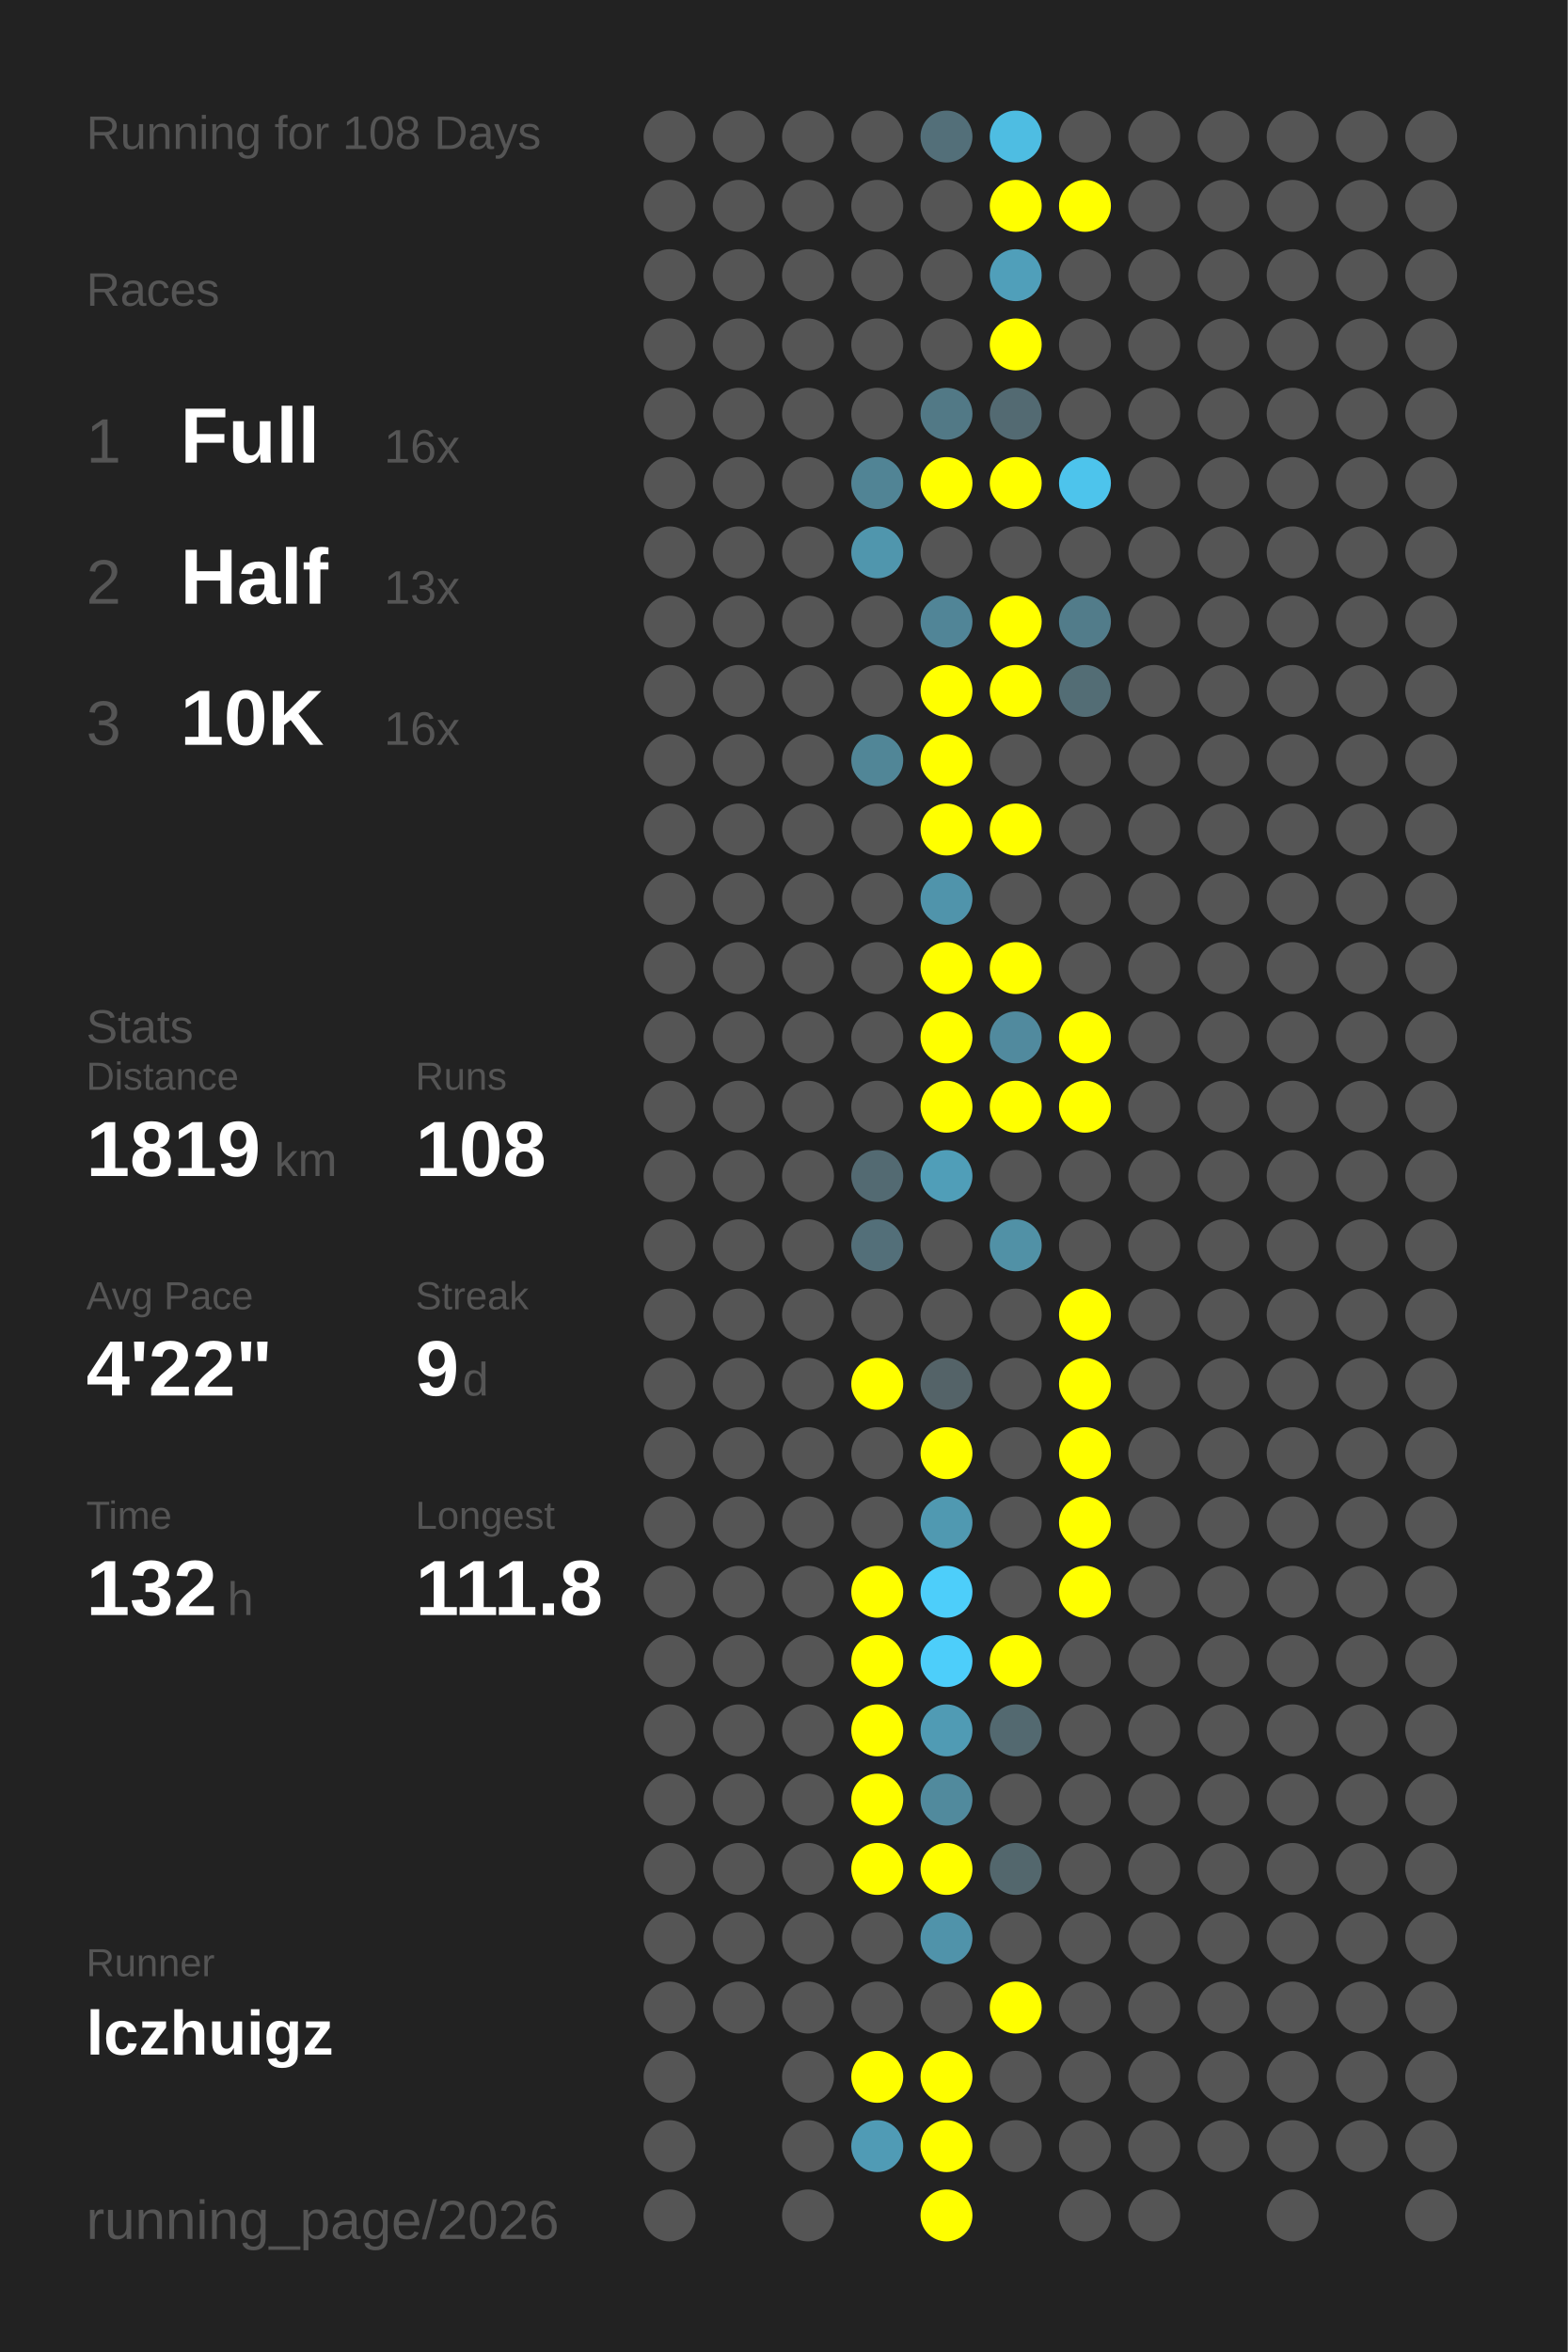
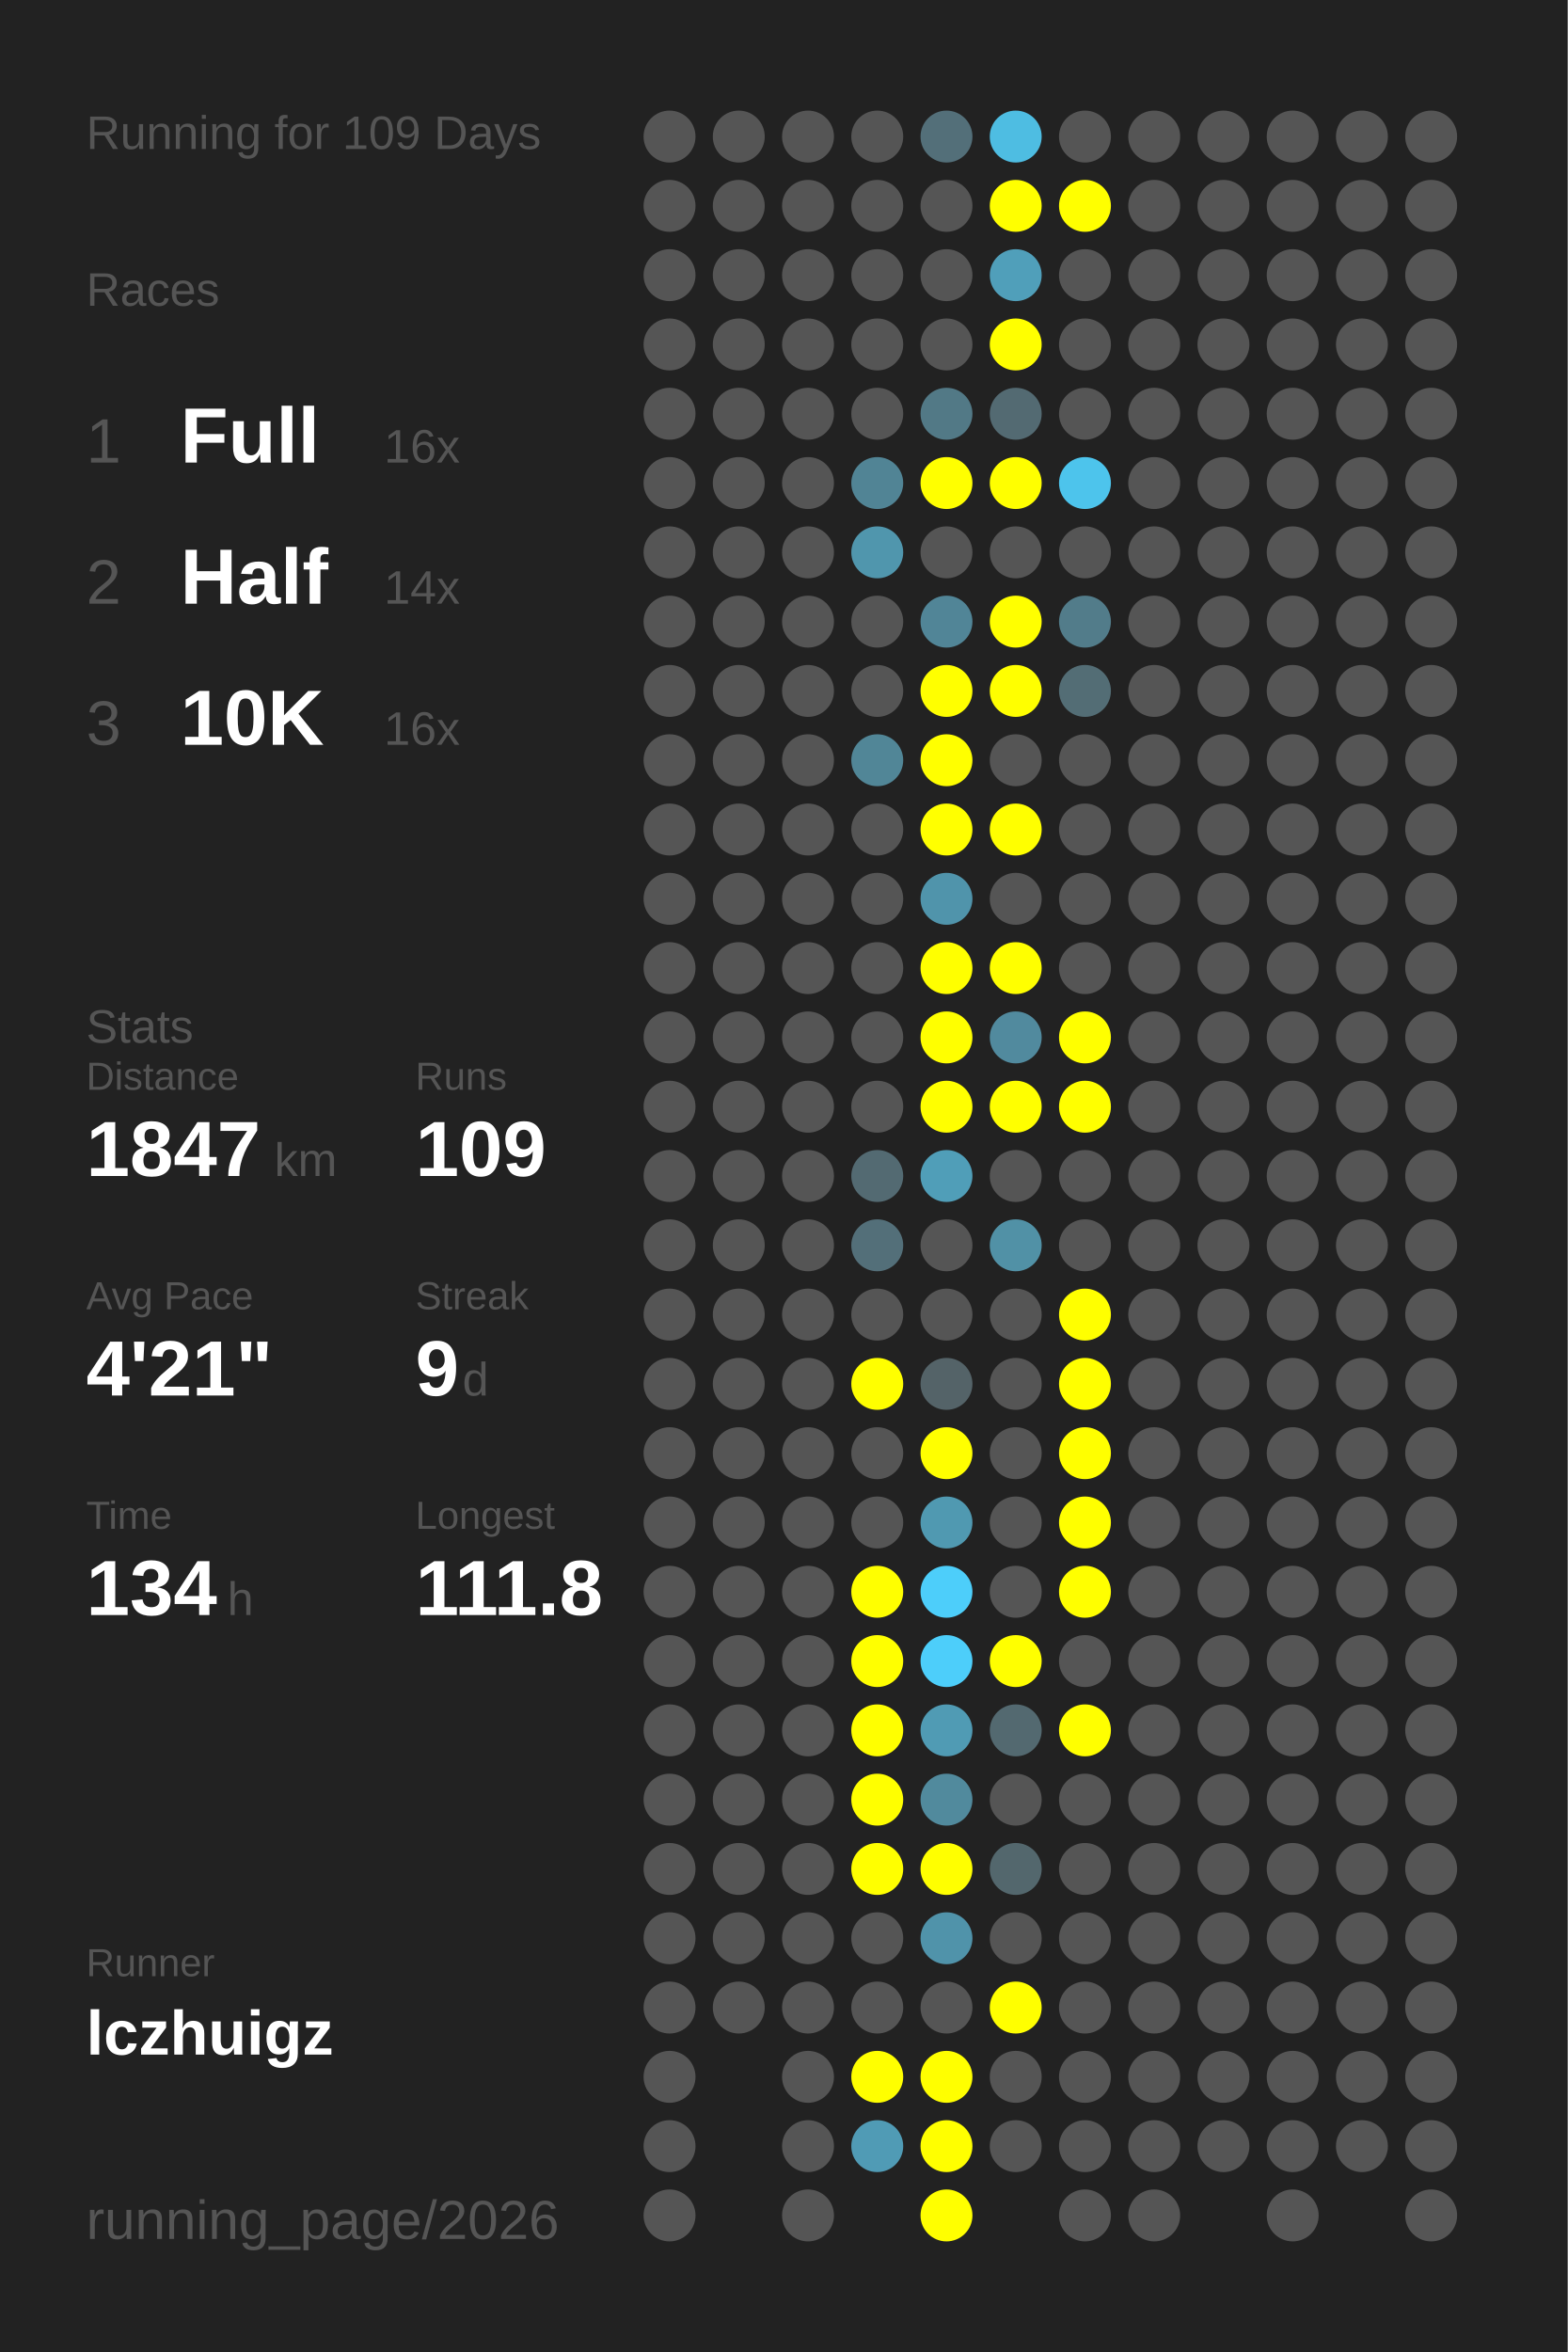
<svg xmlns="http://www.w3.org/2000/svg" baseProfile="full" height="300mm" version="1.1" viewBox="0,0,200,300" width="200mm">
  <defs />
  <rect fill="#222222" height="300" width="200" x="0" y="0" />
-   <text fill="#555555" style="font-size:6px; font-family:Arial;" x="11" y="19">Running for 108 Days</text>
+   <text fill="#555555" style="font-size:6px; font-family:Arial;" x="11" y="19">Running for 109 Days</text>
  <text fill="#555555" style="font-size:6px; font-family:Arial;" x="11" y="39">Races</text>
  <text fill="#555555" style="font-size:8px; font-family:Arial;" x="11" y="59">1</text>
  <text fill="#FFFFFF" style="font-size:10px; font-family:Arial; font-weight:bold;" x="23" y="59">Full</text>
  <text fill="#555555" style="font-size:6px; font-family:Arial;" x="49" y="59">16x</text>
  <text fill="#555555" style="font-size:8px; font-family:Arial;" x="11" y="77">2</text>
  <text fill="#FFFFFF" style="font-size:10px; font-family:Arial; font-weight:bold;" x="23" y="77">Half</text>
-   <text fill="#555555" style="font-size:6px; font-family:Arial;" x="49" y="77">13x</text>
+   <text fill="#555555" style="font-size:6px; font-family:Arial;" x="49" y="77">14x</text>
  <text fill="#555555" style="font-size:8px; font-family:Arial;" x="11" y="95">3</text>
  <text fill="#FFFFFF" style="font-size:10px; font-family:Arial; font-weight:bold;" x="23" y="95">10K</text>
  <text fill="#555555" style="font-size:6px; font-family:Arial;" x="49" y="95">16x</text>
  <text fill="#555555" style="font-size:6px; font-family:Arial;" x="11" y="133">Stats</text>
  <text fill="#555555" style="font-size:5px; font-family:Arial;" x="11" y="139">Distance</text>
-   <text fill="#FFFFFF" style="font-size:10px; font-family:Arial; font-weight:bold;" x="11" y="150">1819</text>
+   <text fill="#FFFFFF" style="font-size:10px; font-family:Arial; font-weight:bold;" x="11" y="150">1847</text>
  <text fill="#555555" style="font-size:6px; font-family:Arial;" x="35" y="150">km</text>
  <text fill="#555555" style="font-size:5px; font-family:Arial;" x="53" y="139">Runs</text>
-   <text fill="#FFFFFF" style="font-size:10px; font-family:Arial; font-weight:bold;" x="53" y="150">108</text>
+   <text fill="#FFFFFF" style="font-size:10px; font-family:Arial; font-weight:bold;" x="53" y="150">109</text>
  <text fill="#555555" style="font-size:5px; font-family:Arial;" x="11" y="167">Avg Pace</text>
-   <text fill="#FFFFFF" style="font-size:10px; font-family:Arial; font-weight:bold;" x="11" y="178">4'22"</text>
+   <text fill="#FFFFFF" style="font-size:10px; font-family:Arial; font-weight:bold;" x="11" y="178">4'21"</text>
  <text fill="#555555" style="font-size:5px; font-family:Arial;" x="53" y="167">Streak</text>
  <text fill="#FFFFFF" style="font-size:10px; font-family:Arial; font-weight:bold;" x="53" y="178">9</text>
  <text fill="#555555" style="font-size:6px; font-family:Arial;" x="59" y="178">d</text>
  <text fill="#555555" style="font-size:5px; font-family:Arial;" x="11" y="195">Time</text>
-   <text fill="#FFFFFF" style="font-size:10px; font-family:Arial; font-weight:bold;" x="11" y="206">132</text>
+   <text fill="#FFFFFF" style="font-size:10px; font-family:Arial; font-weight:bold;" x="11" y="206">134</text>
  <text fill="#555555" style="font-size:6px; font-family:Arial;" x="29" y="206">h</text>
  <text fill="#555555" style="font-size:5px; font-family:Arial;" x="53" y="195">Longest</text>
  <text fill="#FFFFFF" style="font-size:10px; font-family:Arial; font-weight:bold;" x="53" y="206">111.8</text>
  <text fill="#555555" style="font-size:5px; font-family:Arial;" x="11" y="252.065">Runner</text>
  <text fill="#FFFFFF" style="font-size:8px; font-family:Arial; font-weight:bold;" x="11" y="262.065">lczhuigz</text>
  <text fill="#555555" style="font-size:7px; font-family:Arial;" x="11" y="285.581">running_page/2026</text>
  <circle cx="85.417" cy="17.419" fill="#555555" r="3.312" />
  <circle cx="85.417" cy="26.258" fill="#555555" r="3.312" />
  <circle cx="85.417" cy="35.097" fill="#555555" r="3.312" />
  <circle cx="85.417" cy="43.935" fill="#555555" r="3.312" />
  <circle cx="85.417" cy="52.774" fill="#555555" r="3.312" />
  <circle cx="85.417" cy="61.613" fill="#555555" r="3.312" />
  <circle cx="85.417" cy="70.452" fill="#555555" r="3.312" />
  <circle cx="85.417" cy="79.29" fill="#555555" r="3.312" />
  <circle cx="85.417" cy="88.129" fill="#555555" r="3.312" />
  <circle cx="85.417" cy="96.968" fill="#555555" r="3.312" />
  <circle cx="85.417" cy="105.806" fill="#555555" r="3.312" />
  <circle cx="85.417" cy="114.645" fill="#555555" r="3.312" />
  <circle cx="85.417" cy="123.484" fill="#555555" r="3.312" />
  <circle cx="85.417" cy="132.323" fill="#555555" r="3.312" />
  <circle cx="85.417" cy="141.161" fill="#555555" r="3.312" />
  <circle cx="85.417" cy="150" fill="#555555" r="3.312" />
  <circle cx="85.417" cy="158.839" fill="#555555" r="3.312" />
  <circle cx="85.417" cy="167.677" fill="#555555" r="3.312" />
  <circle cx="85.417" cy="176.516" fill="#555555" r="3.312" />
  <circle cx="85.417" cy="185.355" fill="#555555" r="3.312" />
  <circle cx="85.417" cy="194.194" fill="#555555" r="3.312" />
  <circle cx="85.417" cy="203.032" fill="#555555" r="3.312" />
  <circle cx="85.417" cy="211.871" fill="#555555" r="3.312" />
  <circle cx="85.417" cy="220.71" fill="#555555" r="3.312" />
  <circle cx="85.417" cy="229.548" fill="#555555" r="3.312" />
  <circle cx="85.417" cy="238.387" fill="#555555" r="3.312" />
  <circle cx="85.417" cy="247.226" fill="#555555" r="3.312" />
  <circle cx="85.417" cy="256.065" fill="#555555" r="3.312" />
  <circle cx="85.417" cy="264.903" fill="#555555" r="3.312" />
  <circle cx="85.417" cy="273.742" fill="#555555" r="3.312" />
  <circle cx="85.417" cy="282.581" fill="#555555" r="3.312" />
  <circle cx="94.25" cy="17.419" fill="#555555" r="3.312" />
  <circle cx="94.25" cy="26.258" fill="#555555" r="3.312" />
  <circle cx="94.25" cy="35.097" fill="#555555" r="3.312" />
  <circle cx="94.25" cy="43.935" fill="#555555" r="3.312" />
  <circle cx="94.25" cy="52.774" fill="#555555" r="3.312" />
  <circle cx="94.25" cy="61.613" fill="#555555" r="3.312" />
  <circle cx="94.25" cy="70.452" fill="#555555" r="3.312" />
  <circle cx="94.25" cy="79.29" fill="#555555" r="3.312" />
  <circle cx="94.25" cy="88.129" fill="#555555" r="3.312" />
  <circle cx="94.25" cy="96.968" fill="#555555" r="3.312" />
  <circle cx="94.25" cy="105.806" fill="#555555" r="3.312" />
  <circle cx="94.25" cy="114.645" fill="#555555" r="3.312" />
  <circle cx="94.25" cy="123.484" fill="#555555" r="3.312" />
  <circle cx="94.25" cy="132.323" fill="#555555" r="3.312" />
  <circle cx="94.25" cy="141.161" fill="#555555" r="3.312" />
  <circle cx="94.25" cy="150" fill="#555555" r="3.312" />
  <circle cx="94.25" cy="158.839" fill="#555555" r="3.312" />
  <circle cx="94.25" cy="167.677" fill="#555555" r="3.312" />
  <circle cx="94.25" cy="176.516" fill="#555555" r="3.312" />
  <circle cx="94.25" cy="185.355" fill="#555555" r="3.312" />
  <circle cx="94.25" cy="194.194" fill="#555555" r="3.312" />
  <circle cx="94.25" cy="203.032" fill="#555555" r="3.312" />
  <circle cx="94.25" cy="211.871" fill="#555555" r="3.312" />
  <circle cx="94.25" cy="220.71" fill="#555555" r="3.312" />
  <circle cx="94.25" cy="229.548" fill="#555555" r="3.312" />
  <circle cx="94.25" cy="238.387" fill="#555555" r="3.312" />
  <circle cx="94.25" cy="247.226" fill="#555555" r="3.312" />
  <circle cx="94.25" cy="256.065" fill="#555555" r="3.312" />
  <circle cx="103.083" cy="17.419" fill="#555555" r="3.312" />
  <circle cx="103.083" cy="26.258" fill="#555555" r="3.312" />
  <circle cx="103.083" cy="35.097" fill="#555555" r="3.312" />
  <circle cx="103.083" cy="43.935" fill="#555555" r="3.312" />
  <circle cx="103.083" cy="52.774" fill="#555555" r="3.312" />
  <circle cx="103.083" cy="61.613" fill="#555555" r="3.312" />
  <circle cx="103.083" cy="70.452" fill="#555555" r="3.312" />
  <circle cx="103.083" cy="79.29" fill="#555555" r="3.312" />
  <circle cx="103.083" cy="88.129" fill="#555555" r="3.312" />
  <circle cx="103.083" cy="96.968" fill="#555555" r="3.312" />
  <circle cx="103.083" cy="105.806" fill="#555555" r="3.312" />
  <circle cx="103.083" cy="114.645" fill="#555555" r="3.312" />
  <circle cx="103.083" cy="123.484" fill="#555555" r="3.312" />
  <circle cx="103.083" cy="132.323" fill="#555555" r="3.312" />
  <circle cx="103.083" cy="141.161" fill="#555555" r="3.312" />
  <circle cx="103.083" cy="150" fill="#555555" r="3.312" />
  <circle cx="103.083" cy="158.839" fill="#555555" r="3.312" />
  <circle cx="103.083" cy="167.677" fill="#555555" r="3.312" />
  <circle cx="103.083" cy="176.516" fill="#555555" r="3.312" />
  <circle cx="103.083" cy="185.355" fill="#555555" r="3.312" />
  <circle cx="103.083" cy="194.194" fill="#555555" r="3.312" />
  <circle cx="103.083" cy="203.032" fill="#555555" r="3.312" />
  <circle cx="103.083" cy="211.871" fill="#555555" r="3.312" />
  <circle cx="103.083" cy="220.71" fill="#555555" r="3.312" />
  <circle cx="103.083" cy="229.548" fill="#555555" r="3.312" />
  <circle cx="103.083" cy="238.387" fill="#555555" r="3.312" />
  <circle cx="103.083" cy="247.226" fill="#555555" r="3.312" />
  <circle cx="103.083" cy="256.065" fill="#555555" r="3.312" />
  <circle cx="103.083" cy="264.903" fill="#555555" r="3.312" />
  <circle cx="103.083" cy="273.742" fill="#555555" r="3.312" />
  <circle cx="103.083" cy="282.581" fill="#555555" r="3.312" />
  <circle cx="111.917" cy="17.419" fill="#555555" r="3.312" />
  <circle cx="111.917" cy="26.258" fill="#555555" r="3.312" />
  <circle cx="111.917" cy="35.097" fill="#555555" r="3.312" />
  <circle cx="111.917" cy="43.935" fill="#555555" r="3.312" />
  <circle cx="111.917" cy="52.774" fill="#555555" r="3.312" />
  <circle cx="111.917" cy="61.613" fill="#518495" r="3.312" />
  <circle cx="111.917" cy="70.452" fill="#5096ad" r="3.312" />
  <circle cx="111.917" cy="79.29" fill="#555555" r="3.312" />
  <circle cx="111.917" cy="88.129" fill="#555555" r="3.312" />
  <circle cx="111.917" cy="96.968" fill="#518697" r="3.312" />
  <circle cx="111.917" cy="105.806" fill="#555555" r="3.312" />
  <circle cx="111.917" cy="114.645" fill="#555555" r="3.312" />
  <circle cx="111.917" cy="123.484" fill="#555555" r="3.312" />
  <circle cx="111.917" cy="132.323" fill="#555555" r="3.312" />
  <circle cx="111.917" cy="141.161" fill="#555555" r="3.312" />
  <circle cx="111.917" cy="150" fill="#536a72" r="3.312" />
  <circle cx="111.917" cy="158.839" fill="#536f79" r="3.312" />
  <circle cx="111.917" cy="167.677" fill="#555555" r="3.312" />
  <circle cx="111.917" cy="176.516" fill="#FFFF00" r="3.312" />
  <circle cx="111.917" cy="185.355" fill="#555555" r="3.312" />
  <circle cx="111.917" cy="194.194" fill="#555555" r="3.312" />
  <circle cx="111.917" cy="203.032" fill="#FFFF00" r="3.312" />
  <circle cx="111.917" cy="211.871" fill="#FFFF00" r="3.312" />
  <circle cx="111.917" cy="220.71" fill="#FFFF00" r="3.312" />
  <circle cx="111.917" cy="229.548" fill="#FFFF00" r="3.312" />
  <circle cx="111.917" cy="238.387" fill="#FFFF00" r="3.312" />
  <circle cx="111.917" cy="247.226" fill="#555555" r="3.312" />
  <circle cx="111.917" cy="256.065" fill="#555555" r="3.312" />
  <circle cx="111.917" cy="264.903" fill="#FFFF00" r="3.312" />
  <circle cx="111.917" cy="273.742" fill="#509bb5" r="3.312" />
  <circle cx="120.75" cy="17.419" fill="#536f79" r="3.312" />
  <circle cx="120.75" cy="26.258" fill="#555555" r="3.312" />
  <circle cx="120.75" cy="35.097" fill="#555555" r="3.312" />
  <circle cx="120.75" cy="43.935" fill="#555555" r="3.312" />
  <circle cx="120.75" cy="52.774" fill="#527986" r="3.312" />
  <circle cx="120.75" cy="61.613" fill="#FFFF00" r="3.312" />
  <circle cx="120.75" cy="70.452" fill="#555555" r="3.312" />
  <circle cx="120.75" cy="79.29" fill="#518597" r="3.312" />
  <circle cx="120.75" cy="88.129" fill="#FFFF00" r="3.312" />
  <circle cx="120.75" cy="96.968" fill="#FFFF00" r="3.312" />
  <circle cx="120.75" cy="105.806" fill="#FFFF00" r="3.312" />
  <circle cx="120.75" cy="114.645" fill="#5094ab" r="3.312" />
  <circle cx="120.75" cy="123.484" fill="#FFFF00" r="3.312" />
  <circle cx="120.75" cy="132.323" fill="#FFFF00" r="3.312" />
  <circle cx="120.75" cy="141.161" fill="#FFFF00" r="3.312" />
  <circle cx="120.75" cy="150" fill="#509eb8" r="3.312" />
  <circle cx="120.75" cy="158.839" fill="#555555" r="3.312" />
  <circle cx="120.75" cy="167.677" fill="#555555" r="3.312" />
  <circle cx="120.75" cy="176.516" fill="#546368" r="3.312" />
  <circle cx="120.75" cy="185.355" fill="#FFFF00" r="3.312" />
  <circle cx="120.75" cy="194.194" fill="#5099b1" r="3.312" />
  <circle cx="120.75" cy="203.032" fill="#4dcefa" r="3.312" />
  <circle cx="120.75" cy="211.871" fill="#4dcefa" r="3.312" />
  <circle cx="120.75" cy="220.71" fill="#509bb4" r="3.312" />
  <circle cx="120.75" cy="229.548" fill="#518a9d" r="3.312" />
  <circle cx="120.75" cy="238.387" fill="#FFFF00" r="3.312" />
  <circle cx="120.75" cy="247.226" fill="#5093aa" r="3.312" />
  <circle cx="120.75" cy="256.065" fill="#555555" r="3.312" />
  <circle cx="120.75" cy="264.903" fill="#FFFF00" r="3.312" />
  <circle cx="120.75" cy="273.742" fill="#FFFF00" r="3.312" />
  <circle cx="120.75" cy="282.581" fill="#FFFF00" r="3.312" />
  <circle cx="129.583" cy="17.419" fill="#4ebde2" r="3.312" />
  <circle cx="129.583" cy="26.258" fill="#FFFF00" r="3.312" />
  <circle cx="129.583" cy="35.097" fill="#509fba" r="3.312" />
  <circle cx="129.583" cy="43.935" fill="#FFFF00" r="3.312" />
  <circle cx="129.583" cy="52.774" fill="#536a72" r="3.312" />
  <circle cx="129.583" cy="61.613" fill="#FFFF00" r="3.312" />
  <circle cx="129.583" cy="70.452" fill="#555555" r="3.312" />
  <circle cx="129.583" cy="79.29" fill="#FFFF00" r="3.312" />
  <circle cx="129.583" cy="88.129" fill="#FFFF00" r="3.312" />
  <circle cx="129.583" cy="96.968" fill="#555555" r="3.312" />
  <circle cx="129.583" cy="105.806" fill="#FFFF00" r="3.312" />
  <circle cx="129.583" cy="114.645" fill="#555555" r="3.312" />
  <circle cx="129.583" cy="123.484" fill="#FFFF00" r="3.312" />
  <circle cx="129.583" cy="132.323" fill="#518a9e" r="3.312" />
  <circle cx="129.583" cy="141.161" fill="#FFFF00" r="3.312" />
  <circle cx="129.583" cy="150" fill="#555555" r="3.312" />
  <circle cx="129.583" cy="158.839" fill="#5191a6" r="3.312" />
  <circle cx="129.583" cy="167.677" fill="#555555" r="3.312" />
  <circle cx="129.583" cy="176.516" fill="#555555" r="3.312" />
  <circle cx="129.583" cy="185.355" fill="#555555" r="3.312" />
  <circle cx="129.583" cy="194.194" fill="#555555" r="3.312" />
  <circle cx="129.583" cy="203.032" fill="#555555" r="3.312" />
  <circle cx="129.583" cy="211.871" fill="#FFFF00" r="3.312" />
  <circle cx="129.583" cy="220.71" fill="#536970" r="3.312" />
  <circle cx="129.583" cy="229.548" fill="#555555" r="3.312" />
  <circle cx="129.583" cy="238.387" fill="#53676d" r="3.312" />
  <circle cx="129.583" cy="247.226" fill="#555555" r="3.312" />
  <circle cx="129.583" cy="256.065" fill="#FFFF00" r="3.312" />
  <circle cx="129.583" cy="264.903" fill="#555555" r="3.312" />
  <circle cx="129.583" cy="273.742" fill="#555555" r="3.312" />
  <circle cx="138.417" cy="17.419" fill="#555555" r="3.312" />
  <circle cx="138.417" cy="26.258" fill="#FFFF00" r="3.312" />
  <circle cx="138.417" cy="35.097" fill="#555555" r="3.312" />
  <circle cx="138.417" cy="43.935" fill="#555555" r="3.312" />
  <circle cx="138.417" cy="52.774" fill="#555555" r="3.312" />
  <circle cx="138.417" cy="61.613" fill="#4dc4ec" r="3.312" />
  <circle cx="138.417" cy="70.452" fill="#555555" r="3.312" />
  <circle cx="138.417" cy="79.29" fill="#527c8a" r="3.312" />
  <circle cx="138.417" cy="88.129" fill="#536d75" r="3.312" />
  <circle cx="138.417" cy="96.968" fill="#555555" r="3.312" />
  <circle cx="138.417" cy="105.806" fill="#555555" r="3.312" />
  <circle cx="138.417" cy="114.645" fill="#555555" r="3.312" />
  <circle cx="138.417" cy="123.484" fill="#555555" r="3.312" />
  <circle cx="138.417" cy="132.323" fill="#FFFF00" r="3.312" />
  <circle cx="138.417" cy="141.161" fill="#FFFF00" r="3.312" />
  <circle cx="138.417" cy="150" fill="#555555" r="3.312" />
  <circle cx="138.417" cy="158.839" fill="#555555" r="3.312" />
  <circle cx="138.417" cy="167.677" fill="#FFFF00" r="3.312" />
  <circle cx="138.417" cy="176.516" fill="#FFFF00" r="3.312" />
  <circle cx="138.417" cy="185.355" fill="#FFFF00" r="3.312" />
  <circle cx="138.417" cy="194.194" fill="#FFFF00" r="3.312" />
  <circle cx="138.417" cy="203.032" fill="#FFFF00" r="3.312" />
  <circle cx="138.417" cy="211.871" fill="#555555" r="3.312" />
-   <circle cx="138.417" cy="220.71" fill="#555555" r="3.312" />
+   <circle cx="138.417" cy="220.71" fill="#FFFF00" r="3.312" />
  <circle cx="138.417" cy="229.548" fill="#555555" r="3.312" />
  <circle cx="138.417" cy="238.387" fill="#555555" r="3.312" />
  <circle cx="138.417" cy="247.226" fill="#555555" r="3.312" />
  <circle cx="138.417" cy="256.065" fill="#555555" r="3.312" />
  <circle cx="138.417" cy="264.903" fill="#555555" r="3.312" />
  <circle cx="138.417" cy="273.742" fill="#555555" r="3.312" />
  <circle cx="138.417" cy="282.581" fill="#555555" r="3.312" />
  <circle cx="147.25" cy="17.419" fill="#555555" r="3.312" />
  <circle cx="147.25" cy="26.258" fill="#555555" r="3.312" />
  <circle cx="147.25" cy="35.097" fill="#555555" r="3.312" />
  <circle cx="147.25" cy="43.935" fill="#555555" r="3.312" />
  <circle cx="147.25" cy="52.774" fill="#555555" r="3.312" />
  <circle cx="147.25" cy="61.613" fill="#555555" r="3.312" />
  <circle cx="147.25" cy="70.452" fill="#555555" r="3.312" />
  <circle cx="147.25" cy="79.29" fill="#555555" r="3.312" />
  <circle cx="147.25" cy="88.129" fill="#555555" r="3.312" />
  <circle cx="147.25" cy="96.968" fill="#555555" r="3.312" />
  <circle cx="147.25" cy="105.806" fill="#555555" r="3.312" />
  <circle cx="147.25" cy="114.645" fill="#555555" r="3.312" />
  <circle cx="147.25" cy="123.484" fill="#555555" r="3.312" />
  <circle cx="147.25" cy="132.323" fill="#555555" r="3.312" />
  <circle cx="147.25" cy="141.161" fill="#555555" r="3.312" />
  <circle cx="147.25" cy="150" fill="#555555" r="3.312" />
  <circle cx="147.25" cy="158.839" fill="#555555" r="3.312" />
  <circle cx="147.25" cy="167.677" fill="#555555" r="3.312" />
  <circle cx="147.25" cy="176.516" fill="#555555" r="3.312" />
  <circle cx="147.25" cy="185.355" fill="#555555" r="3.312" />
  <circle cx="147.25" cy="194.194" fill="#555555" r="3.312" />
  <circle cx="147.25" cy="203.032" fill="#555555" r="3.312" />
  <circle cx="147.25" cy="211.871" fill="#555555" r="3.312" />
  <circle cx="147.25" cy="220.71" fill="#555555" r="3.312" />
  <circle cx="147.25" cy="229.548" fill="#555555" r="3.312" />
  <circle cx="147.25" cy="238.387" fill="#555555" r="3.312" />
  <circle cx="147.25" cy="247.226" fill="#555555" r="3.312" />
  <circle cx="147.25" cy="256.065" fill="#555555" r="3.312" />
  <circle cx="147.25" cy="264.903" fill="#555555" r="3.312" />
  <circle cx="147.25" cy="273.742" fill="#555555" r="3.312" />
  <circle cx="147.25" cy="282.581" fill="#555555" r="3.312" />
  <circle cx="156.083" cy="17.419" fill="#555555" r="3.312" />
  <circle cx="156.083" cy="26.258" fill="#555555" r="3.312" />
  <circle cx="156.083" cy="35.097" fill="#555555" r="3.312" />
  <circle cx="156.083" cy="43.935" fill="#555555" r="3.312" />
  <circle cx="156.083" cy="52.774" fill="#555555" r="3.312" />
  <circle cx="156.083" cy="61.613" fill="#555555" r="3.312" />
  <circle cx="156.083" cy="70.452" fill="#555555" r="3.312" />
  <circle cx="156.083" cy="79.29" fill="#555555" r="3.312" />
  <circle cx="156.083" cy="88.129" fill="#555555" r="3.312" />
  <circle cx="156.083" cy="96.968" fill="#555555" r="3.312" />
  <circle cx="156.083" cy="105.806" fill="#555555" r="3.312" />
  <circle cx="156.083" cy="114.645" fill="#555555" r="3.312" />
  <circle cx="156.083" cy="123.484" fill="#555555" r="3.312" />
  <circle cx="156.083" cy="132.323" fill="#555555" r="3.312" />
  <circle cx="156.083" cy="141.161" fill="#555555" r="3.312" />
  <circle cx="156.083" cy="150" fill="#555555" r="3.312" />
  <circle cx="156.083" cy="158.839" fill="#555555" r="3.312" />
  <circle cx="156.083" cy="167.677" fill="#555555" r="3.312" />
  <circle cx="156.083" cy="176.516" fill="#555555" r="3.312" />
  <circle cx="156.083" cy="185.355" fill="#555555" r="3.312" />
  <circle cx="156.083" cy="194.194" fill="#555555" r="3.312" />
  <circle cx="156.083" cy="203.032" fill="#555555" r="3.312" />
  <circle cx="156.083" cy="211.871" fill="#555555" r="3.312" />
  <circle cx="156.083" cy="220.71" fill="#555555" r="3.312" />
  <circle cx="156.083" cy="229.548" fill="#555555" r="3.312" />
  <circle cx="156.083" cy="238.387" fill="#555555" r="3.312" />
  <circle cx="156.083" cy="247.226" fill="#555555" r="3.312" />
  <circle cx="156.083" cy="256.065" fill="#555555" r="3.312" />
  <circle cx="156.083" cy="264.903" fill="#555555" r="3.312" />
  <circle cx="156.083" cy="273.742" fill="#555555" r="3.312" />
  <circle cx="164.917" cy="17.419" fill="#555555" r="3.312" />
  <circle cx="164.917" cy="26.258" fill="#555555" r="3.312" />
  <circle cx="164.917" cy="35.097" fill="#555555" r="3.312" />
  <circle cx="164.917" cy="43.935" fill="#555555" r="3.312" />
  <circle cx="164.917" cy="52.774" fill="#555555" r="3.312" />
  <circle cx="164.917" cy="61.613" fill="#555555" r="3.312" />
  <circle cx="164.917" cy="70.452" fill="#555555" r="3.312" />
  <circle cx="164.917" cy="79.29" fill="#555555" r="3.312" />
  <circle cx="164.917" cy="88.129" fill="#555555" r="3.312" />
  <circle cx="164.917" cy="96.968" fill="#555555" r="3.312" />
  <circle cx="164.917" cy="105.806" fill="#555555" r="3.312" />
  <circle cx="164.917" cy="114.645" fill="#555555" r="3.312" />
  <circle cx="164.917" cy="123.484" fill="#555555" r="3.312" />
  <circle cx="164.917" cy="132.323" fill="#555555" r="3.312" />
  <circle cx="164.917" cy="141.161" fill="#555555" r="3.312" />
  <circle cx="164.917" cy="150" fill="#555555" r="3.312" />
  <circle cx="164.917" cy="158.839" fill="#555555" r="3.312" />
  <circle cx="164.917" cy="167.677" fill="#555555" r="3.312" />
  <circle cx="164.917" cy="176.516" fill="#555555" r="3.312" />
  <circle cx="164.917" cy="185.355" fill="#555555" r="3.312" />
  <circle cx="164.917" cy="194.194" fill="#555555" r="3.312" />
  <circle cx="164.917" cy="203.032" fill="#555555" r="3.312" />
  <circle cx="164.917" cy="211.871" fill="#555555" r="3.312" />
  <circle cx="164.917" cy="220.71" fill="#555555" r="3.312" />
  <circle cx="164.917" cy="229.548" fill="#555555" r="3.312" />
  <circle cx="164.917" cy="238.387" fill="#555555" r="3.312" />
  <circle cx="164.917" cy="247.226" fill="#555555" r="3.312" />
  <circle cx="164.917" cy="256.065" fill="#555555" r="3.312" />
  <circle cx="164.917" cy="264.903" fill="#555555" r="3.312" />
  <circle cx="164.917" cy="273.742" fill="#555555" r="3.312" />
  <circle cx="164.917" cy="282.581" fill="#555555" r="3.312" />
  <circle cx="173.75" cy="17.419" fill="#555555" r="3.312" />
  <circle cx="173.75" cy="26.258" fill="#555555" r="3.312" />
  <circle cx="173.75" cy="35.097" fill="#555555" r="3.312" />
  <circle cx="173.75" cy="43.935" fill="#555555" r="3.312" />
  <circle cx="173.75" cy="52.774" fill="#555555" r="3.312" />
  <circle cx="173.75" cy="61.613" fill="#555555" r="3.312" />
  <circle cx="173.75" cy="70.452" fill="#555555" r="3.312" />
  <circle cx="173.75" cy="79.29" fill="#555555" r="3.312" />
  <circle cx="173.75" cy="88.129" fill="#555555" r="3.312" />
  <circle cx="173.75" cy="96.968" fill="#555555" r="3.312" />
  <circle cx="173.75" cy="105.806" fill="#555555" r="3.312" />
  <circle cx="173.75" cy="114.645" fill="#555555" r="3.312" />
  <circle cx="173.75" cy="123.484" fill="#555555" r="3.312" />
  <circle cx="173.75" cy="132.323" fill="#555555" r="3.312" />
  <circle cx="173.75" cy="141.161" fill="#555555" r="3.312" />
  <circle cx="173.75" cy="150" fill="#555555" r="3.312" />
  <circle cx="173.75" cy="158.839" fill="#555555" r="3.312" />
  <circle cx="173.75" cy="167.677" fill="#555555" r="3.312" />
  <circle cx="173.75" cy="176.516" fill="#555555" r="3.312" />
  <circle cx="173.75" cy="185.355" fill="#555555" r="3.312" />
  <circle cx="173.75" cy="194.194" fill="#555555" r="3.312" />
  <circle cx="173.75" cy="203.032" fill="#555555" r="3.312" />
  <circle cx="173.75" cy="211.871" fill="#555555" r="3.312" />
  <circle cx="173.75" cy="220.71" fill="#555555" r="3.312" />
  <circle cx="173.75" cy="229.548" fill="#555555" r="3.312" />
  <circle cx="173.75" cy="238.387" fill="#555555" r="3.312" />
  <circle cx="173.75" cy="247.226" fill="#555555" r="3.312" />
  <circle cx="173.75" cy="256.065" fill="#555555" r="3.312" />
  <circle cx="173.75" cy="264.903" fill="#555555" r="3.312" />
  <circle cx="173.75" cy="273.742" fill="#555555" r="3.312" />
  <circle cx="182.583" cy="17.419" fill="#555555" r="3.312" />
  <circle cx="182.583" cy="26.258" fill="#555555" r="3.312" />
  <circle cx="182.583" cy="35.097" fill="#555555" r="3.312" />
  <circle cx="182.583" cy="43.935" fill="#555555" r="3.312" />
  <circle cx="182.583" cy="52.774" fill="#555555" r="3.312" />
  <circle cx="182.583" cy="61.613" fill="#555555" r="3.312" />
  <circle cx="182.583" cy="70.452" fill="#555555" r="3.312" />
  <circle cx="182.583" cy="79.29" fill="#555555" r="3.312" />
  <circle cx="182.583" cy="88.129" fill="#555555" r="3.312" />
  <circle cx="182.583" cy="96.968" fill="#555555" r="3.312" />
  <circle cx="182.583" cy="105.806" fill="#555555" r="3.312" />
  <circle cx="182.583" cy="114.645" fill="#555555" r="3.312" />
  <circle cx="182.583" cy="123.484" fill="#555555" r="3.312" />
  <circle cx="182.583" cy="132.323" fill="#555555" r="3.312" />
  <circle cx="182.583" cy="141.161" fill="#555555" r="3.312" />
  <circle cx="182.583" cy="150" fill="#555555" r="3.312" />
  <circle cx="182.583" cy="158.839" fill="#555555" r="3.312" />
  <circle cx="182.583" cy="167.677" fill="#555555" r="3.312" />
  <circle cx="182.583" cy="176.516" fill="#555555" r="3.312" />
  <circle cx="182.583" cy="185.355" fill="#555555" r="3.312" />
  <circle cx="182.583" cy="194.194" fill="#555555" r="3.312" />
  <circle cx="182.583" cy="203.032" fill="#555555" r="3.312" />
  <circle cx="182.583" cy="211.871" fill="#555555" r="3.312" />
  <circle cx="182.583" cy="220.71" fill="#555555" r="3.312" />
  <circle cx="182.583" cy="229.548" fill="#555555" r="3.312" />
  <circle cx="182.583" cy="238.387" fill="#555555" r="3.312" />
  <circle cx="182.583" cy="247.226" fill="#555555" r="3.312" />
  <circle cx="182.583" cy="256.065" fill="#555555" r="3.312" />
  <circle cx="182.583" cy="264.903" fill="#555555" r="3.312" />
  <circle cx="182.583" cy="273.742" fill="#555555" r="3.312" />
  <circle cx="182.583" cy="282.581" fill="#555555" r="3.312" />
</svg>
